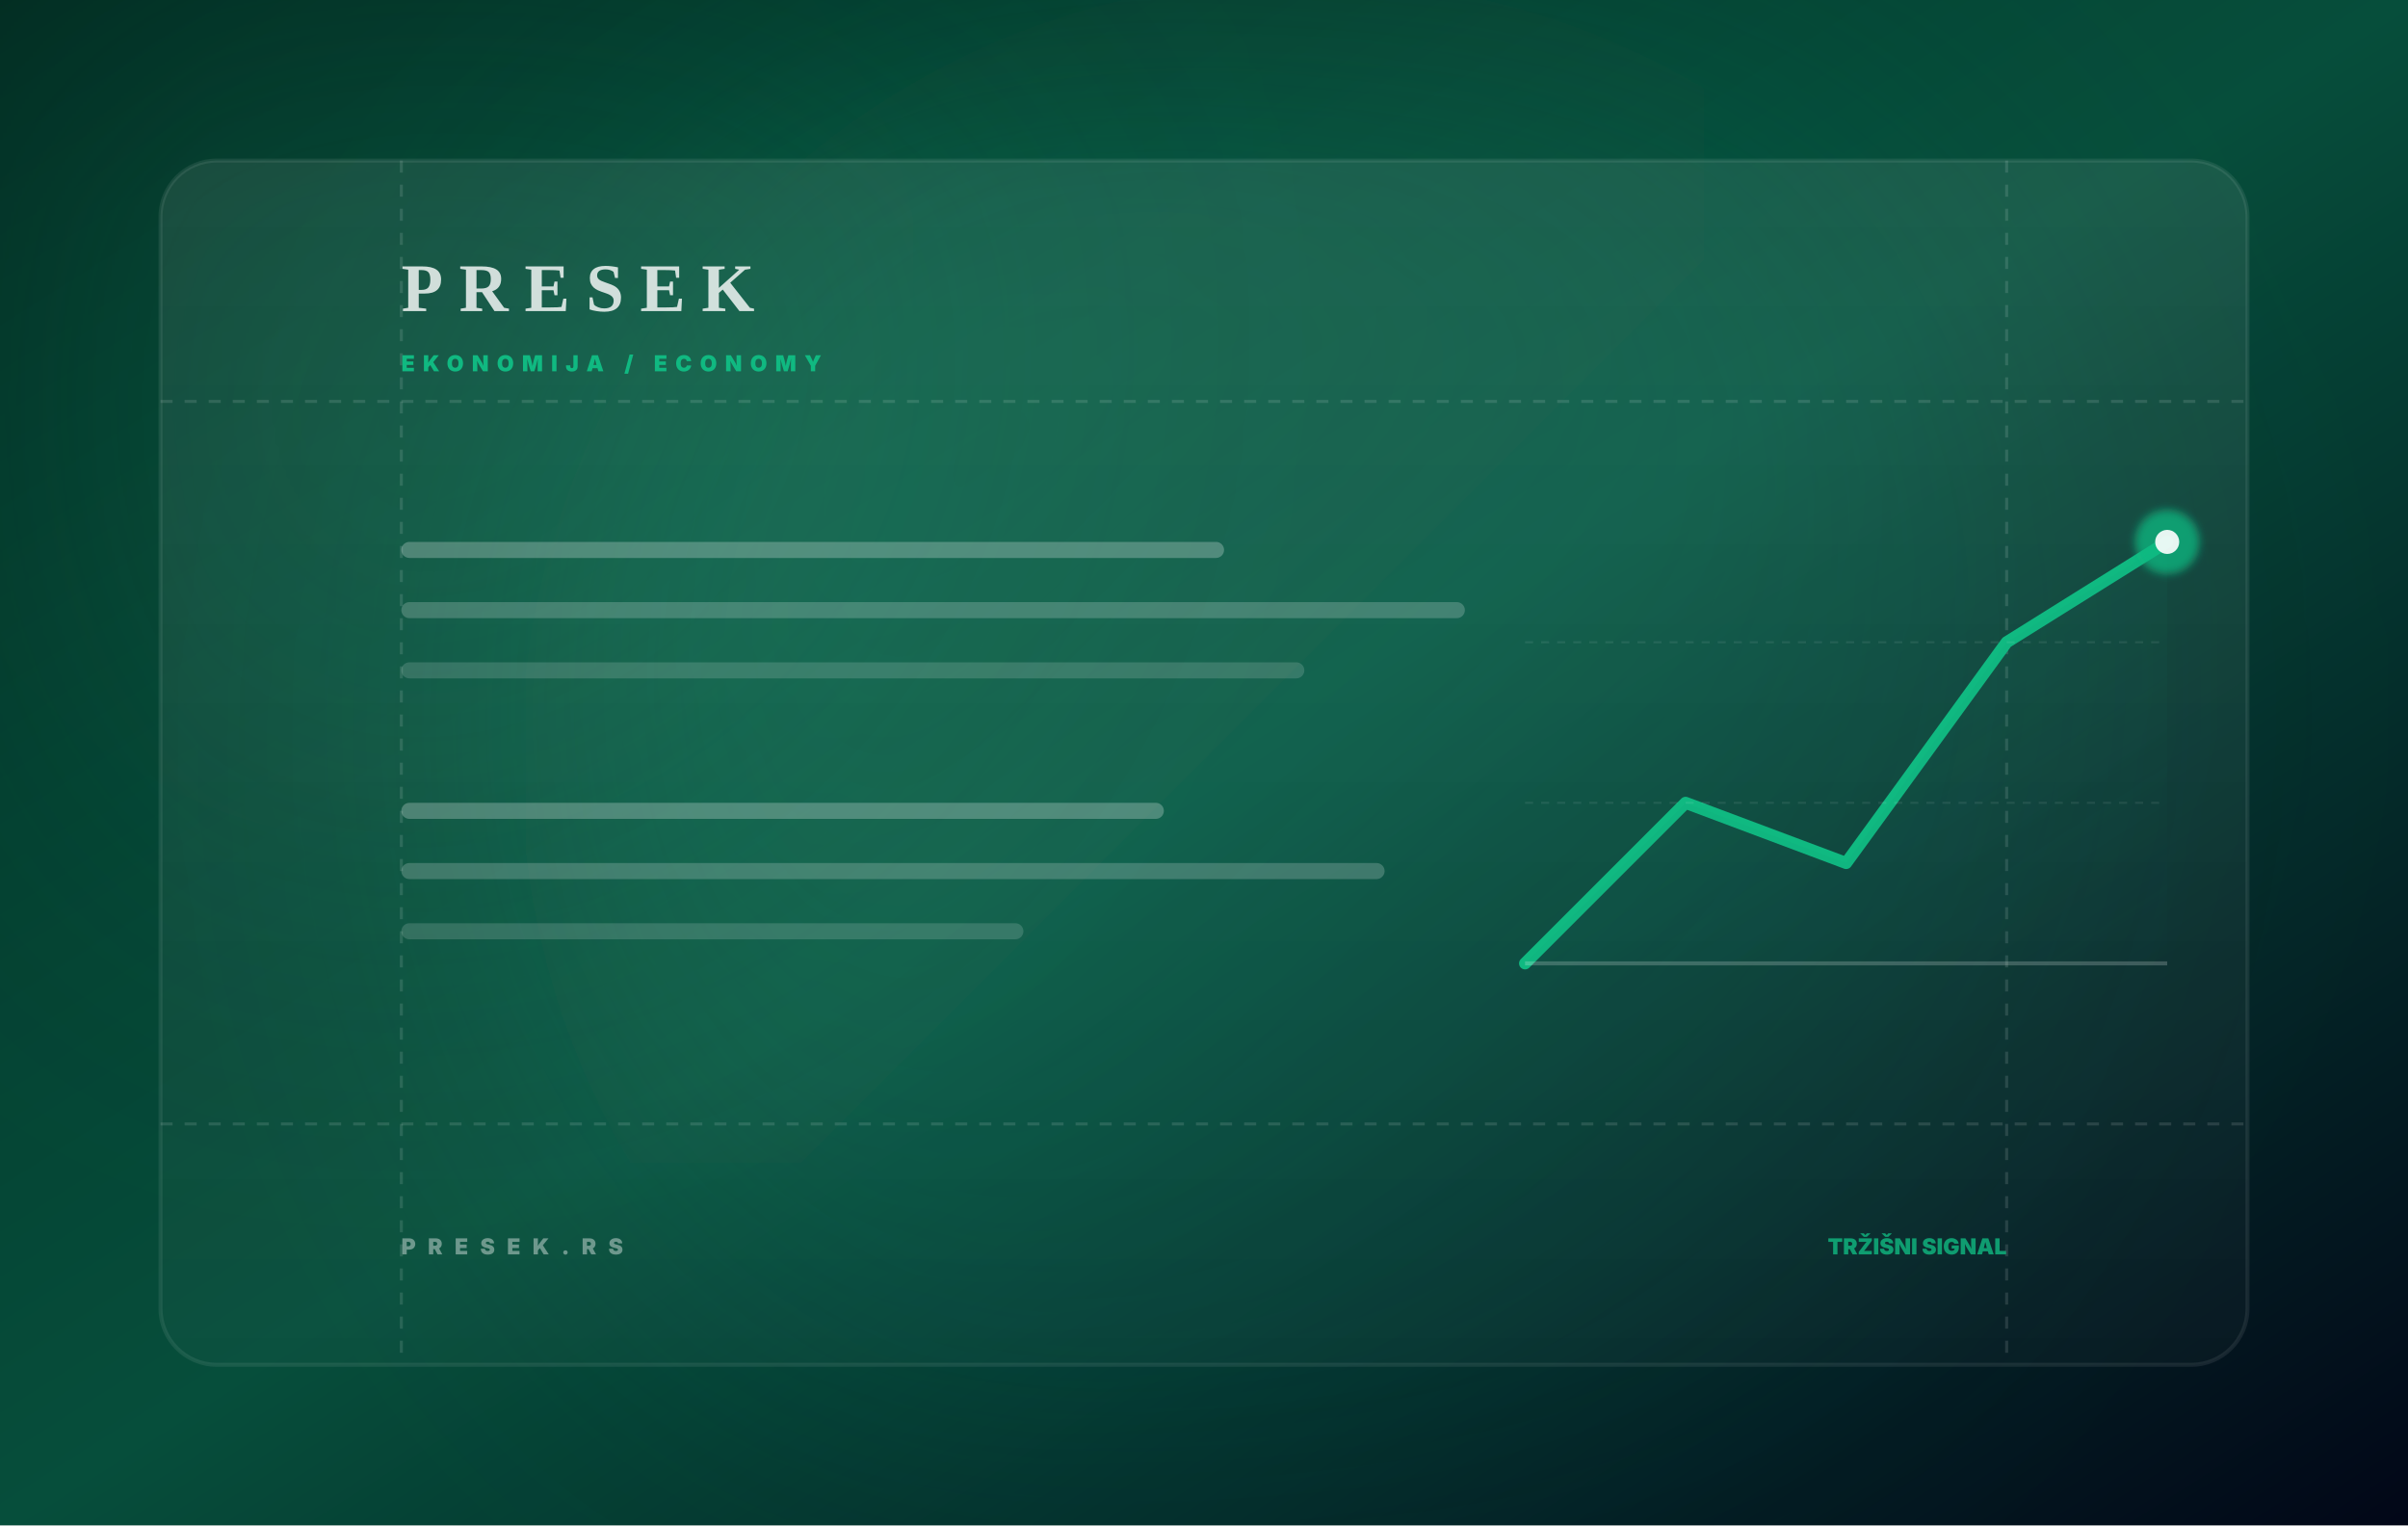
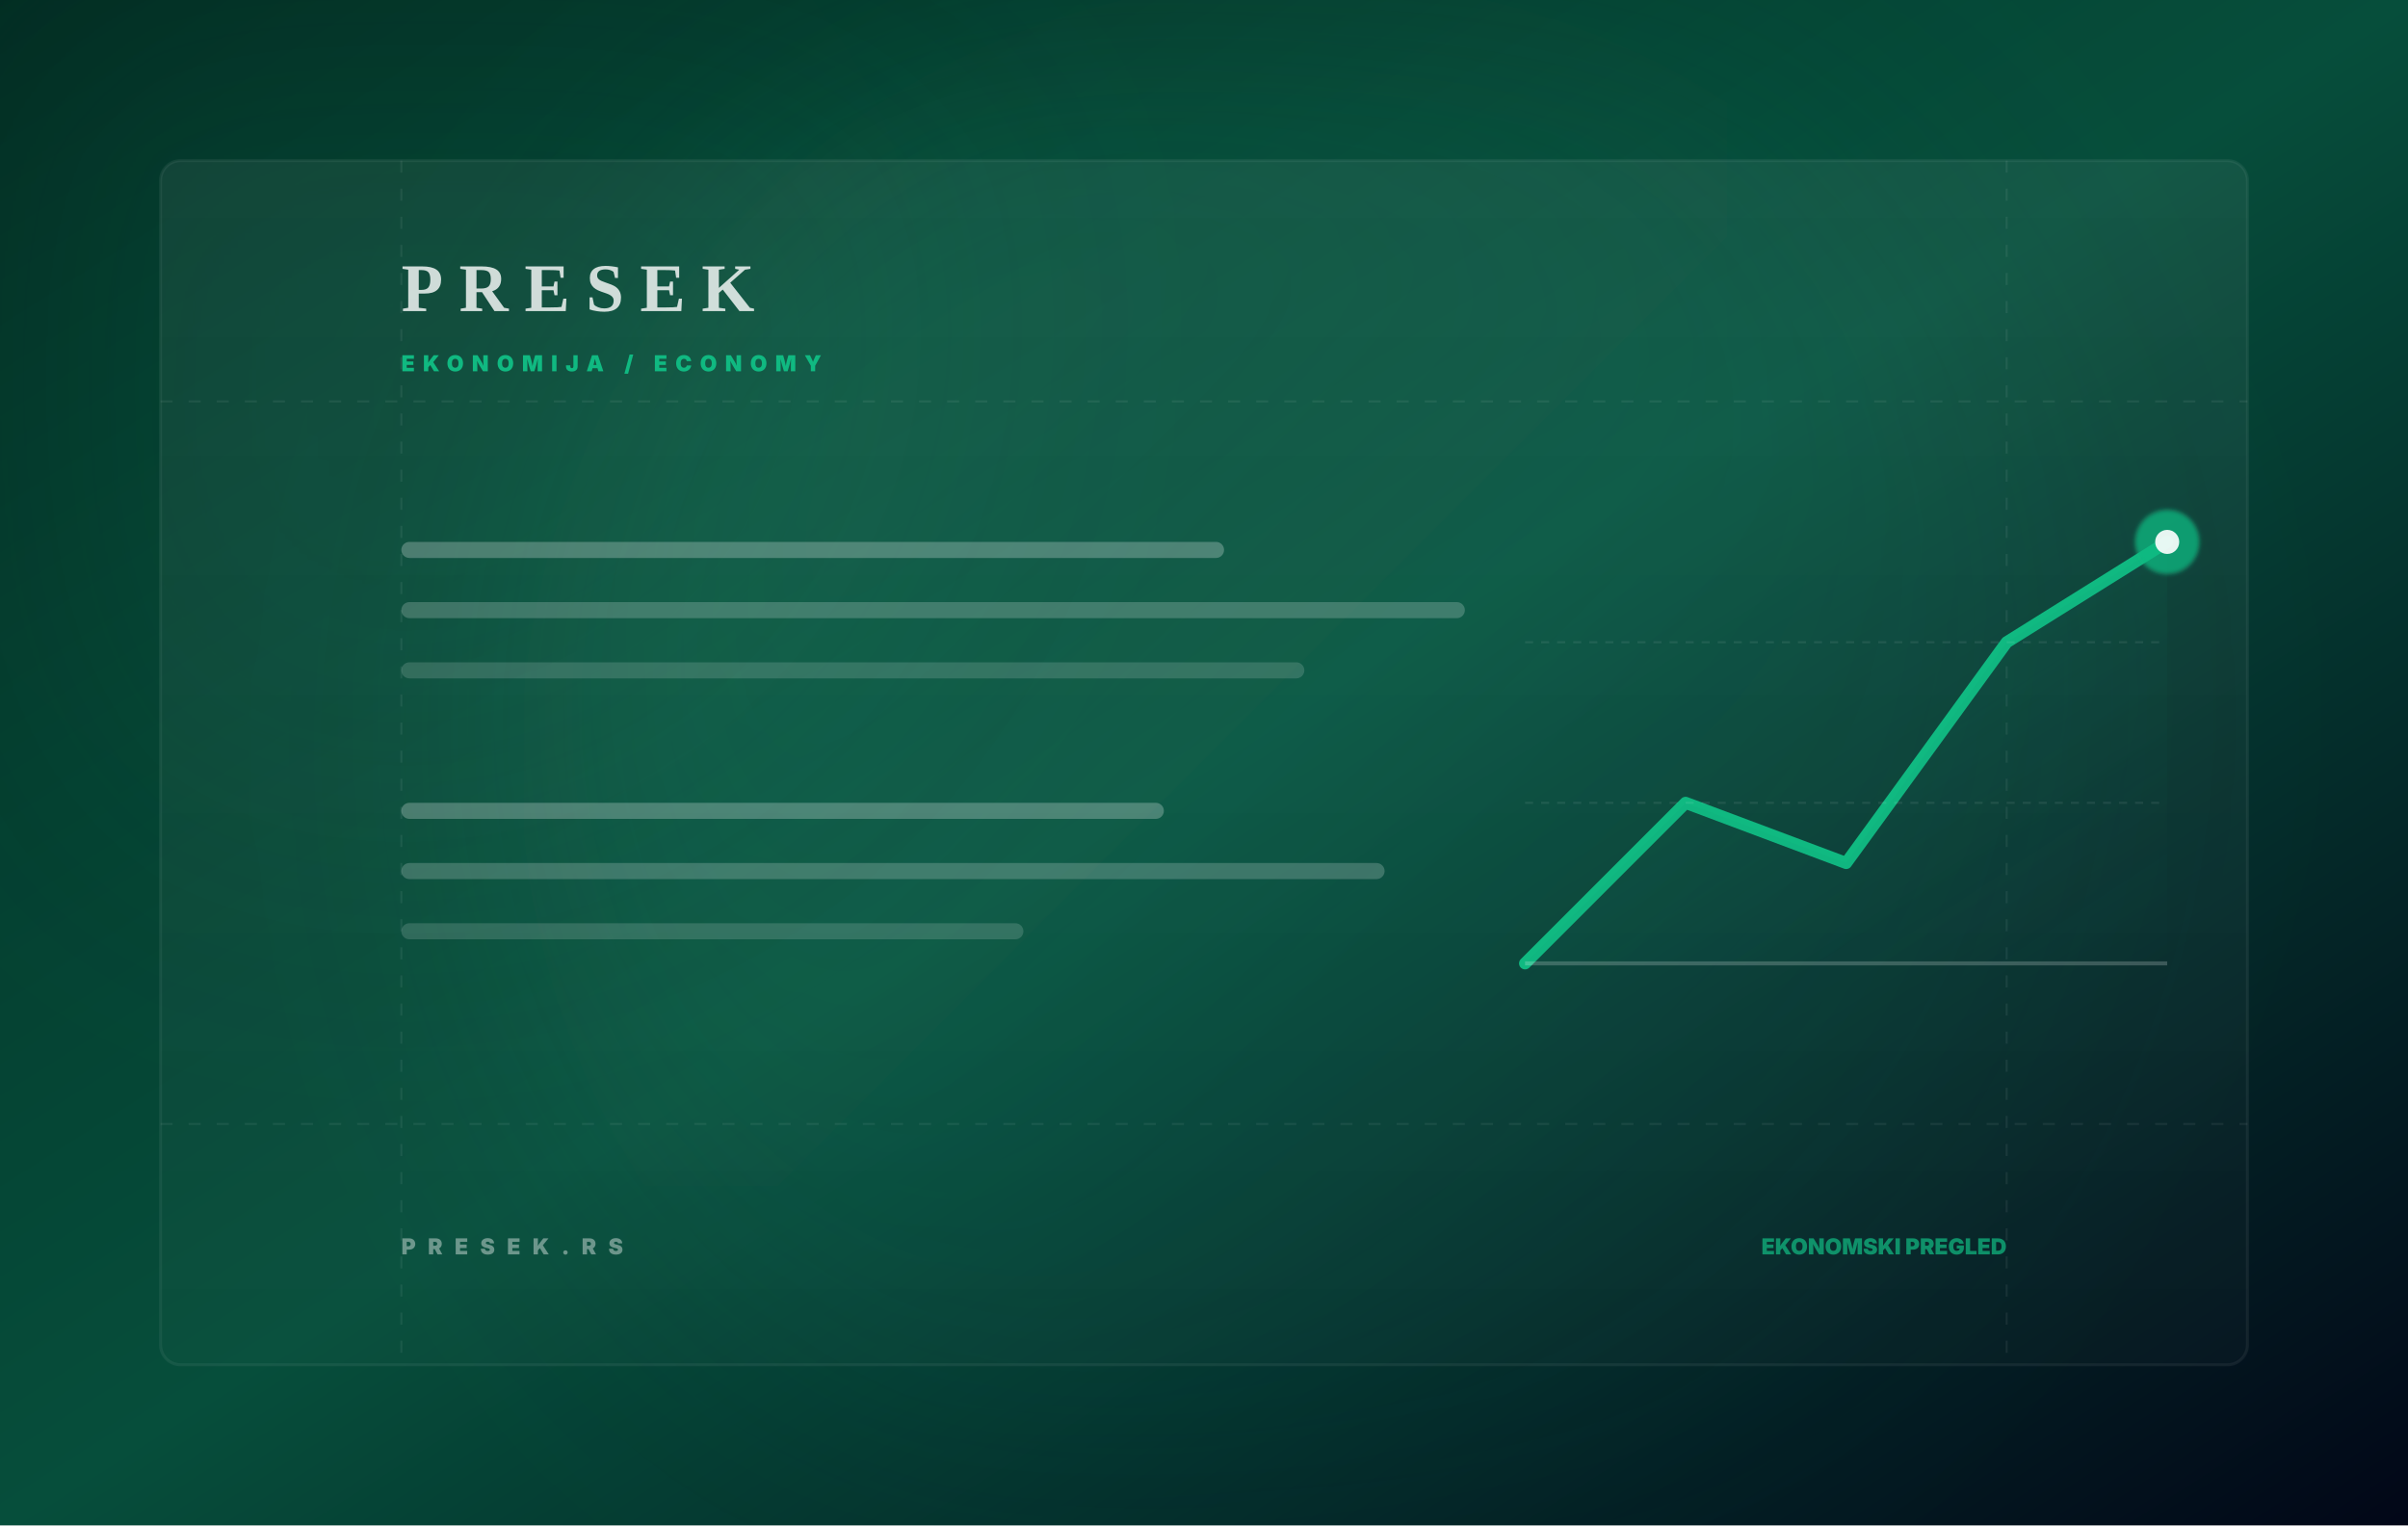
<svg xmlns="http://www.w3.org/2000/svg" viewBox="0 0 1200 760" role="img" aria-label="Presek economy news fallback">
  <defs>
    <linearGradient id="bg" x1="0" y1="0" x2="1" y2="1">
      <stop offset="0%" stop-color="#022c22" />
      <stop offset="50%" stop-color="#064e3b" />
      <stop offset="100%" stop-color="#020617" />
    </linearGradient>
    <linearGradient id="glow" x1="0" y1="0" x2="1" y2="1">
      <stop offset="0%" stop-color="#10b981" stop-opacity="0.85" />
      <stop offset="100%" stop-color="#115e59" stop-opacity="0.1" />
    </linearGradient>
    <linearGradient id="plate" x1="0" y1="0" x2="0" y2="1">
-       <stop offset="0%" stop-color="#ffffff" stop-opacity="0.08" />
-       <stop offset="100%" stop-color="#ffffff" stop-opacity="0.02" />
+       <stop offset="0%" stop-color="#ffffff" stop-opacity="0.055" />
+       <stop offset="100%" stop-color="#ffffff" stop-opacity="0.015" />
    </linearGradient>
  </defs>
-   <rect width="1200" height="760" fill="url(#bg)" />
-   <circle cx="650" cy="380" r="390" fill="url(#glow)" filter="blur(90px)" opacity="0.4" />
-   <circle cx="200" cy="160" r="260" fill="#10b981" filter="blur(110px)" opacity="0.15" />
-   <rect x="80" y="80" width="1040" height="600" rx="28" fill="url(#plate)" stroke="rgba(255,255,255,0.08)" stroke-width="2" />
-   <g stroke="rgba(255,255,255,0.12)" stroke-width="1.5" stroke-dasharray="6 6">
-     <line x1="200" y1="80" x2="200" y2="680" />
-     <line x1="1000" y1="80" x2="1000" y2="680" />
-     <line x1="80" y1="200" x2="1120" y2="200" />
-     <line x1="80" y1="560" x2="1120" y2="560" />
+   <style>
+     @media (prefers-color-scheme: light) {
+       .theme-surface { filter: invert(0.92) hue-rotate(180deg) saturate(0.78) brightness(1.1); }
+     }
+   </style>
+   <g class="theme-surface">
+     <rect width="1200" height="760" fill="url(#bg)" />
+     <circle cx="650" cy="380" r="390" fill="url(#glow)" filter="blur(70px)" opacity="0.26" />
+     <circle cx="200" cy="160" r="260" fill="#10b981" filter="blur(82px)" opacity="0.08" />
+     <rect x="80" y="80" width="1040" height="600" rx="10" fill="url(#plate)" stroke="#ffffff" stroke-opacity="0.06" stroke-width="1.5" />
+     <g stroke="#ffffff" stroke-opacity="0.07" stroke-width="1" stroke-dasharray="6 8">
+       <line x1="200" y1="80" x2="200" y2="680" />
+       <line x1="1000" y1="80" x2="1000" y2="680" />
+       <line x1="80" y1="200" x2="1120" y2="200" />
+       <line x1="80" y1="560" x2="1120" y2="560" />
+     </g>
+     <text x="200" y="155" font-family="'Times New Roman', Times, serif" font-size="34" font-weight="900" letter-spacing="8" fill="#ffffff" opacity="0.8">PRESEK</text>
+     <text x="200" y="185" font-family="system-ui, -apple-system, sans-serif" font-size="11" font-weight="850" letter-spacing="4" fill="#10b981">EKONOMIJA / ECONOMY</text>
+     <rect x="200" y="270" width="410" height="8" rx="4" fill="#ffffff" opacity="0.25" />
+     <rect x="200" y="300" width="530" height="8" rx="4" fill="#ffffff" opacity="0.2" />
+     <rect x="200" y="330" width="450" height="8" rx="4" fill="#ffffff" opacity="0.15" />
+     <rect x="200" y="400" width="380" height="8" rx="4" fill="#ffffff" opacity="0.25" />
+     <rect x="200" y="430" width="490" height="8" rx="4" fill="#ffffff" opacity="0.2" />
+     <rect x="200" y="460" width="310" height="8" rx="4" fill="#ffffff" opacity="0.15" />
+     <g transform="translate(740, 200)">
+       <path d="M20 280 L100 200 L180 230 L260 120 L340 70" fill="none" stroke="#10b981" stroke-width="6" stroke-linecap="round" stroke-linejoin="round" />
+       <path d="M20 280 L100 200 L180 230 L260 120 L340 70 L340 280 L20 280 Z" fill="url(#glow)" opacity="0.15" stroke="none" />
+       <line x1="20" y1="280" x2="340" y2="280" stroke="#ffffff" stroke-opacity="0.2" stroke-width="2" />
+       <line x1="20" y1="200" x2="340" y2="200" stroke="#ffffff" stroke-opacity="0.08" stroke-width="1" stroke-dasharray="4 4" />
+       <line x1="20" y1="120" x2="340" y2="120" stroke="#ffffff" stroke-opacity="0.08" stroke-width="1" stroke-dasharray="4 4" />
+       <circle cx="340" cy="70" r="16" fill="#10b981" opacity="0.75" filter="blur(1px)" />
+       <circle cx="340" cy="70" r="6" fill="#ffffff" opacity="0.9" />
+     </g>
+     <text x="200" y="625" font-family="system-ui, -apple-system, sans-serif" font-size="11" font-weight="900" letter-spacing="6" fill="#ffffff" opacity="0.4">PRESEK.RS</text>
+     <text x="1000" y="625" text-anchor="end" font-family="system-ui, -apple-system, sans-serif" font-size="11" font-weight="900" fill="#10b981" opacity="0.72">EKONOMSKI PREGLED</text>
  </g>
-   <text x="200" y="155" font-family="'Times New Roman', Times, serif" font-size="34" font-weight="900" letter-spacing="8" fill="#ffffff" opacity="0.8">PRESEK</text>
-   <text x="200" y="185" font-family="system-ui, -apple-system, sans-serif" font-size="11" font-weight="850" letter-spacing="4" fill="#10b981">EKONOMIJA / ECONOMY</text>
-   <rect x="200" y="270" width="410" height="8" rx="4" fill="#ffffff" opacity="0.25" />
-   <rect x="200" y="300" width="530" height="8" rx="4" fill="#ffffff" opacity="0.2" />
-   <rect x="200" y="330" width="450" height="8" rx="4" fill="#ffffff" opacity="0.15" />
-   <rect x="200" y="400" width="380" height="8" rx="4" fill="#ffffff" opacity="0.25" />
-   <rect x="200" y="430" width="490" height="8" rx="4" fill="#ffffff" opacity="0.2" />
-   <rect x="200" y="460" width="310" height="8" rx="4" fill="#ffffff" opacity="0.15" />
-   <g transform="translate(740, 200)">
-     <path d="M20 280 L100 200 L180 230 L260 120 L340 70" fill="none" stroke="#10b981" stroke-width="6" stroke-linecap="round" stroke-linejoin="round" />
-     <path d="M20 280 L100 200 L180 230 L260 120 L340 70 L340 280 L20 280 Z" fill="url(#glow)" opacity="0.15" stroke="none" />
-     <line x1="20" y1="280" x2="340" y2="280" stroke="rgba(255,255,255,0.2)" stroke-width="2" />
-     <line x1="20" y1="200" x2="340" y2="200" stroke="rgba(255,255,255,0.08)" stroke-width="1" stroke-dasharray="4 4" />
-     <line x1="20" y1="120" x2="340" y2="120" stroke="rgba(255,255,255,0.08)" stroke-width="1" stroke-dasharray="4 4" />
-     <circle cx="340" cy="70" r="16" fill="#10b981" opacity="0.75" filter="blur(2px)" />
-     <circle cx="340" cy="70" r="6" fill="#ffffff" opacity="0.9" />
-   </g>
-   <text x="200" y="625" font-family="system-ui, -apple-system, sans-serif" font-size="11" font-weight="900" letter-spacing="6" fill="#ffffff" opacity="0.4">PRESEK.RS</text>
-   <text x="1000" y="625" text-anchor="end" font-family="system-ui, -apple-system, sans-serif" font-size="11" font-weight="900" fill="#10b981" opacity="0.8">TRŽIŠNI SIGNAL</text>
</svg>
